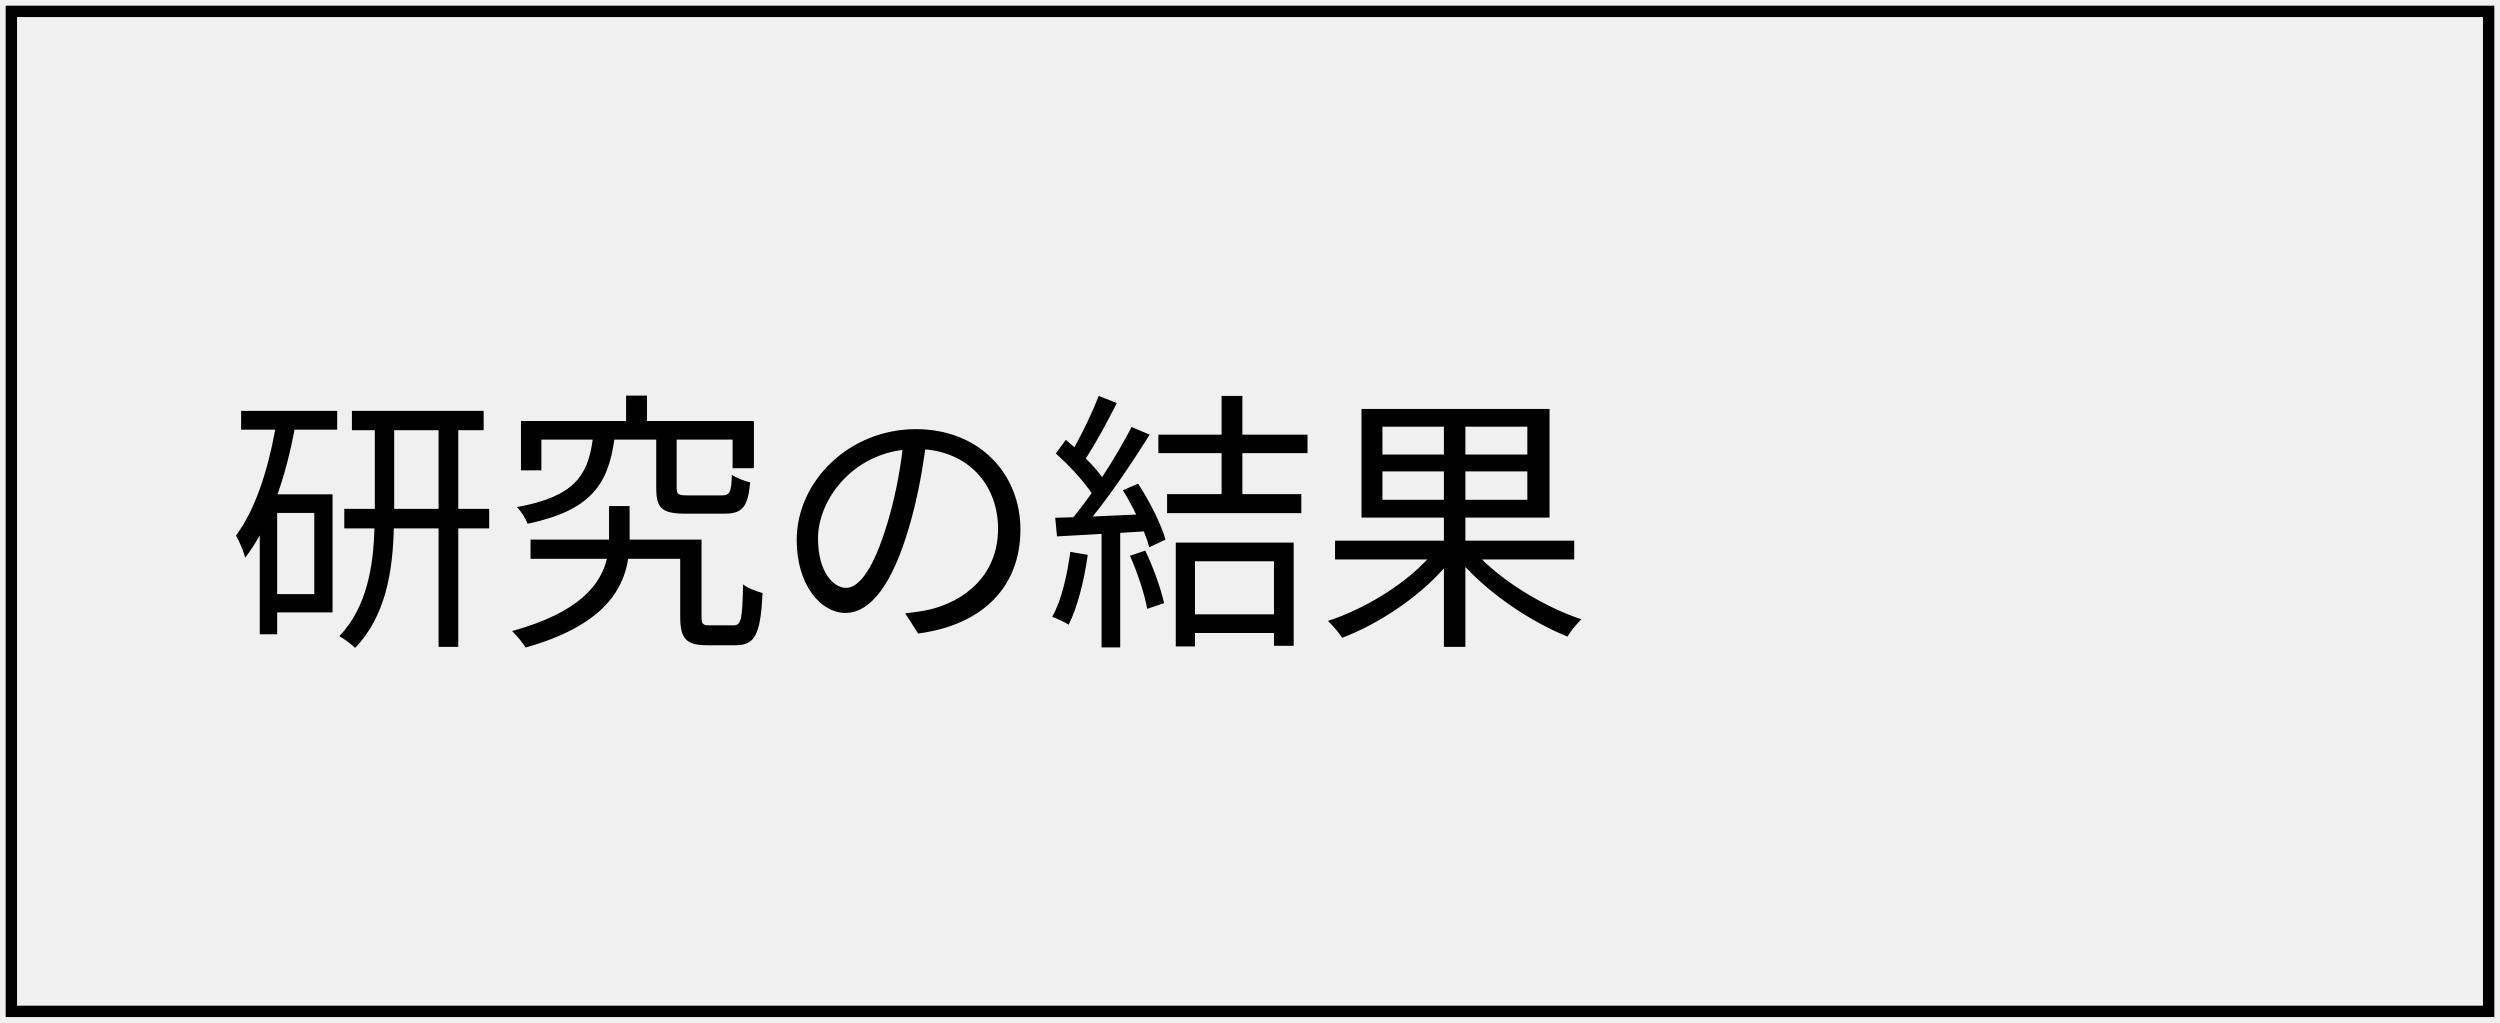
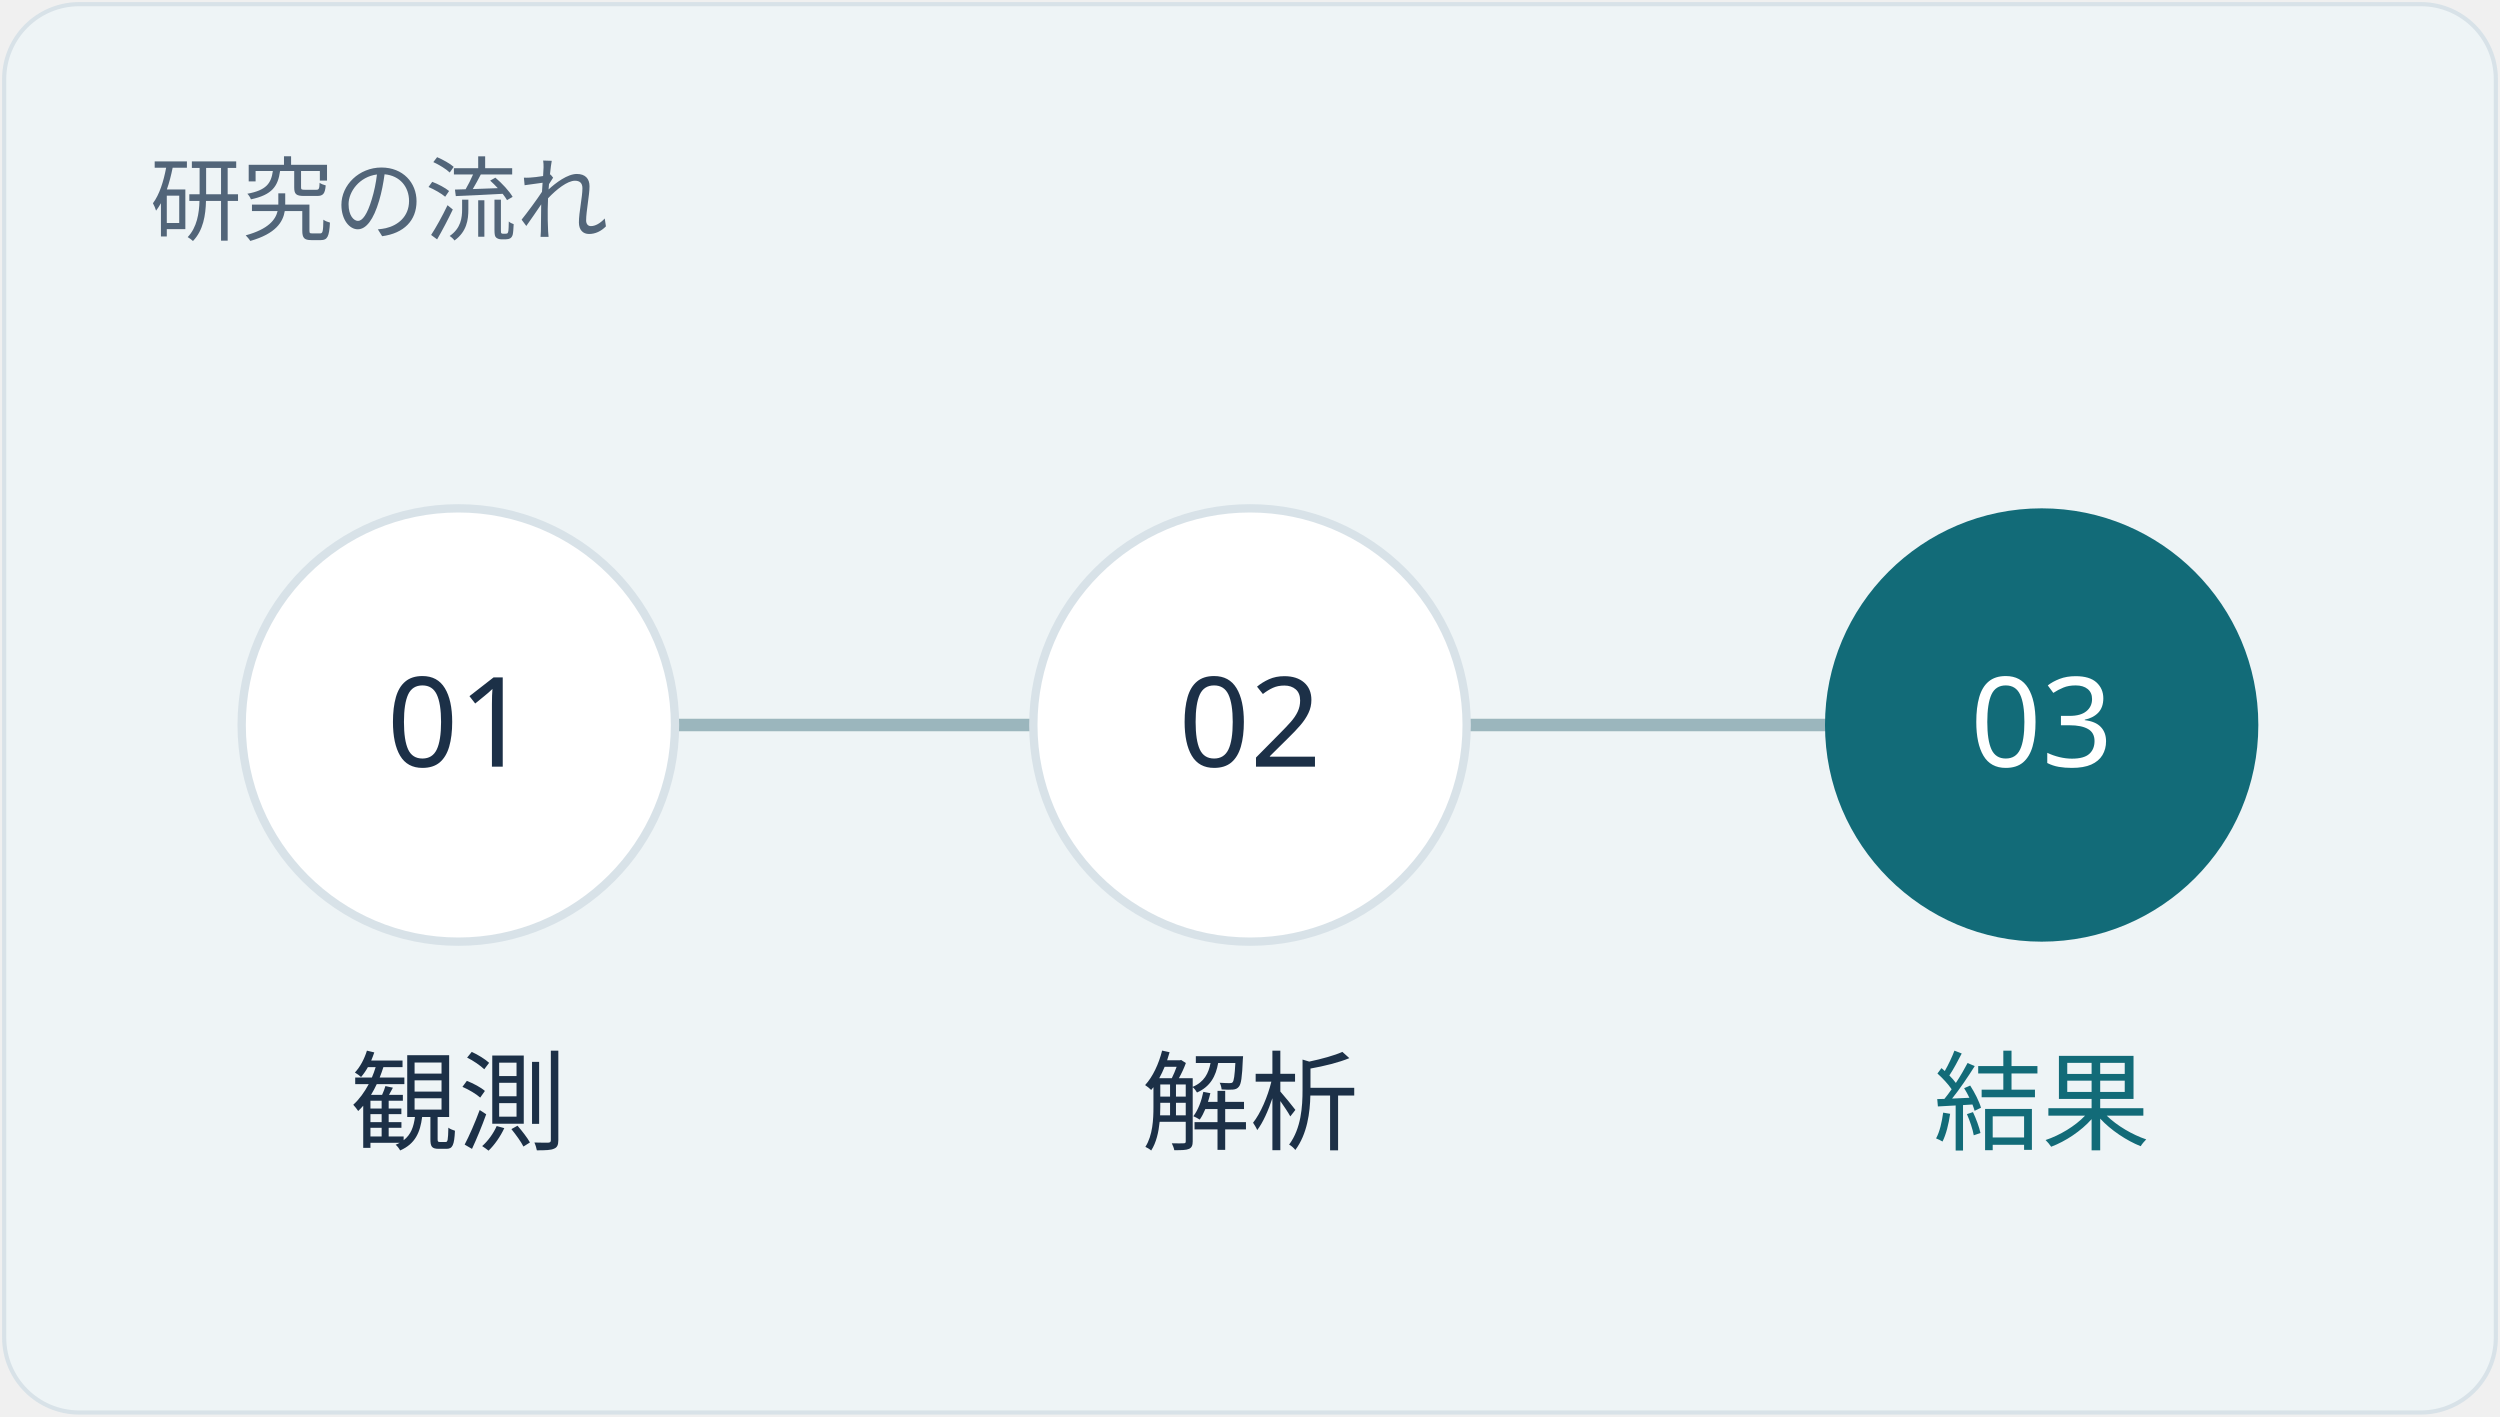
- <svg xmlns="http://www.w3.org/2000/svg" width="220" height="90" viewBox="0 0 220 90">
-   <rect x="1" y="1" width="218" height="88" fill="none" stroke="currentColor" />
-   <text x="20" y="55" font-size="24" font-family="sans-serif">研究の結果</text>
+ <svg xmlns="http://www.w3.org/2000/svg" width="600" height="340" viewBox="0 0 600 340">
+   <rect x="1" y="1" width="598" height="338" rx="18" fill="#eef4f6" stroke="#d8e2e8" />
+   <text x="36" y="56" font-size="22" font-family="sans-serif" fill="#526579">研究の流れ</text>
+   <path d="M110 174H490" fill="none" stroke="#9bb6bd" stroke-width="3" />
+   <circle cx="110" cy="174" r="52" fill="#ffffff" stroke="#d8e2e8" stroke-width="2" />
+   <circle cx="300" cy="174" r="52" fill="#ffffff" stroke="#d8e2e8" stroke-width="2" />
+   <circle cx="490" cy="174" r="52" fill="#126b78" />
+   <text x="110" y="184" text-anchor="middle" font-size="30" font-family="sans-serif" fill="#1c3047">01</text>
+   <text x="300" y="184" text-anchor="middle" font-size="30" font-family="sans-serif" fill="#1c3047">02</text>
+   <text x="490" y="184" text-anchor="middle" font-size="30" font-family="sans-serif" fill="#ffffff">03</text>
+   <text x="110" y="274" text-anchor="middle" font-size="26" font-family="sans-serif" fill="#1c3047">観測</text>
+   <text x="300" y="274" text-anchor="middle" font-size="26" font-family="sans-serif" fill="#1c3047">解析</text>
+   <text x="490" y="274" text-anchor="middle" font-size="26" font-family="sans-serif" fill="#126b78">結果</text>
</svg>
